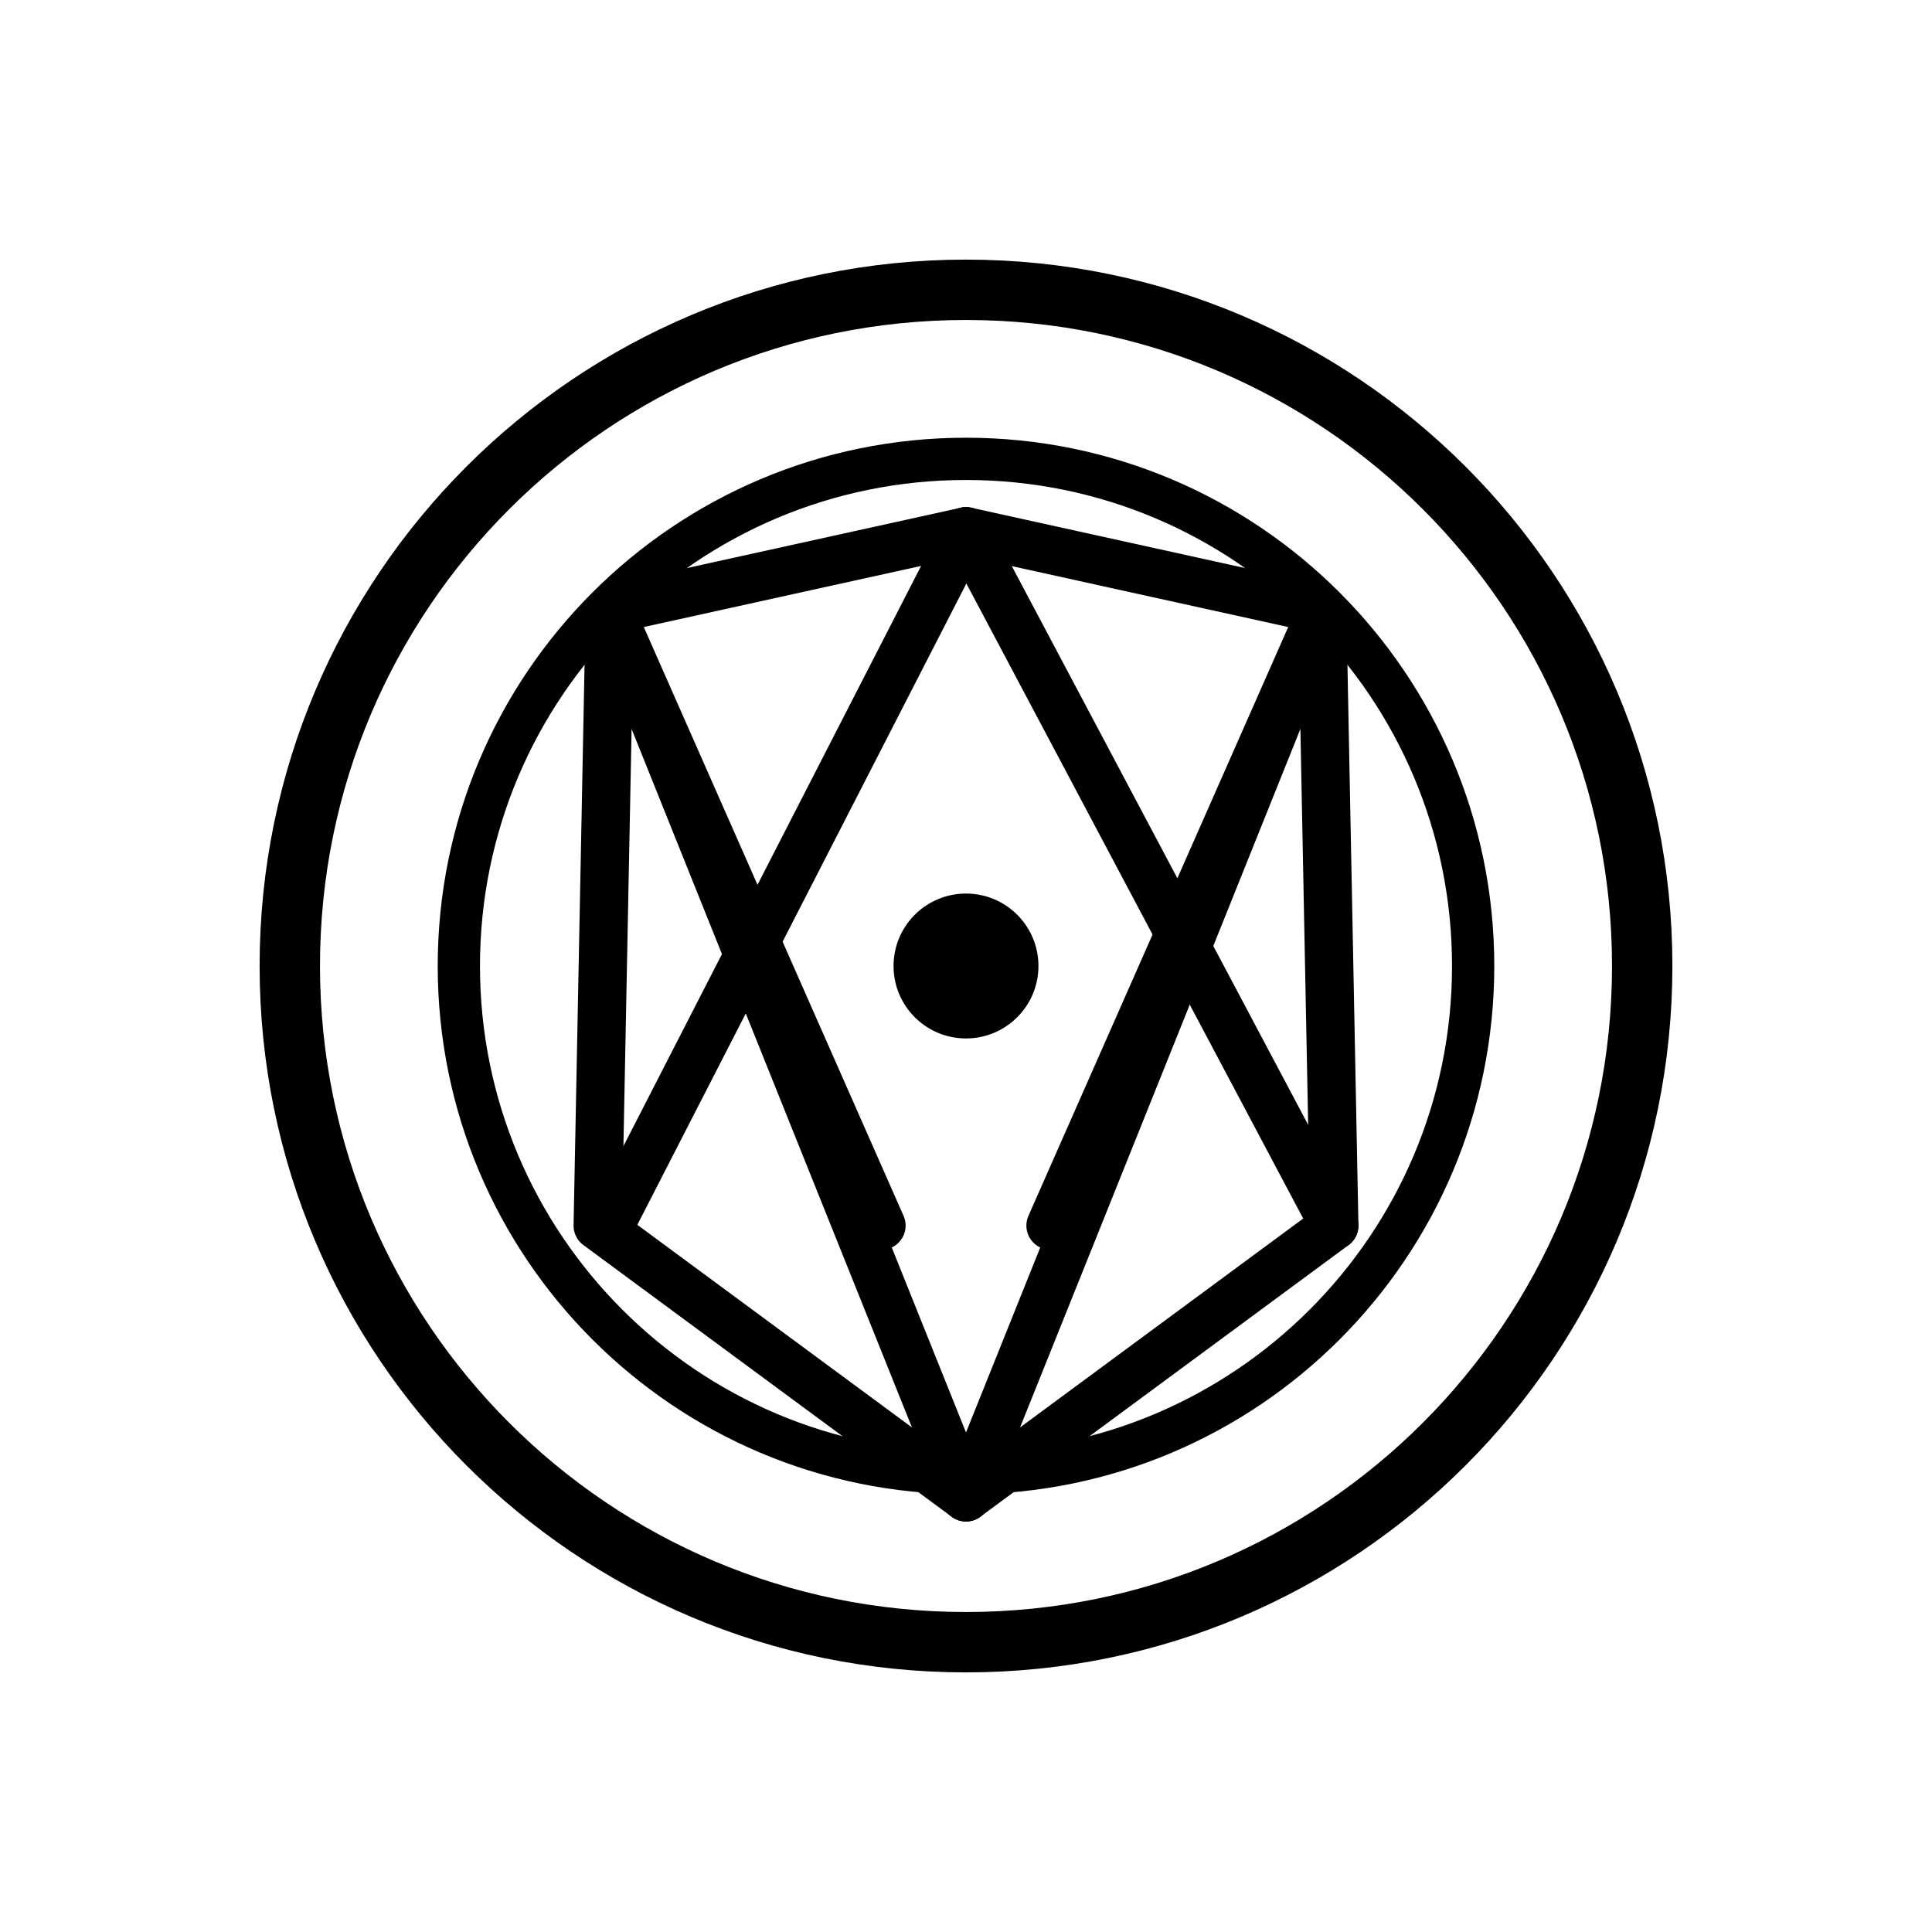
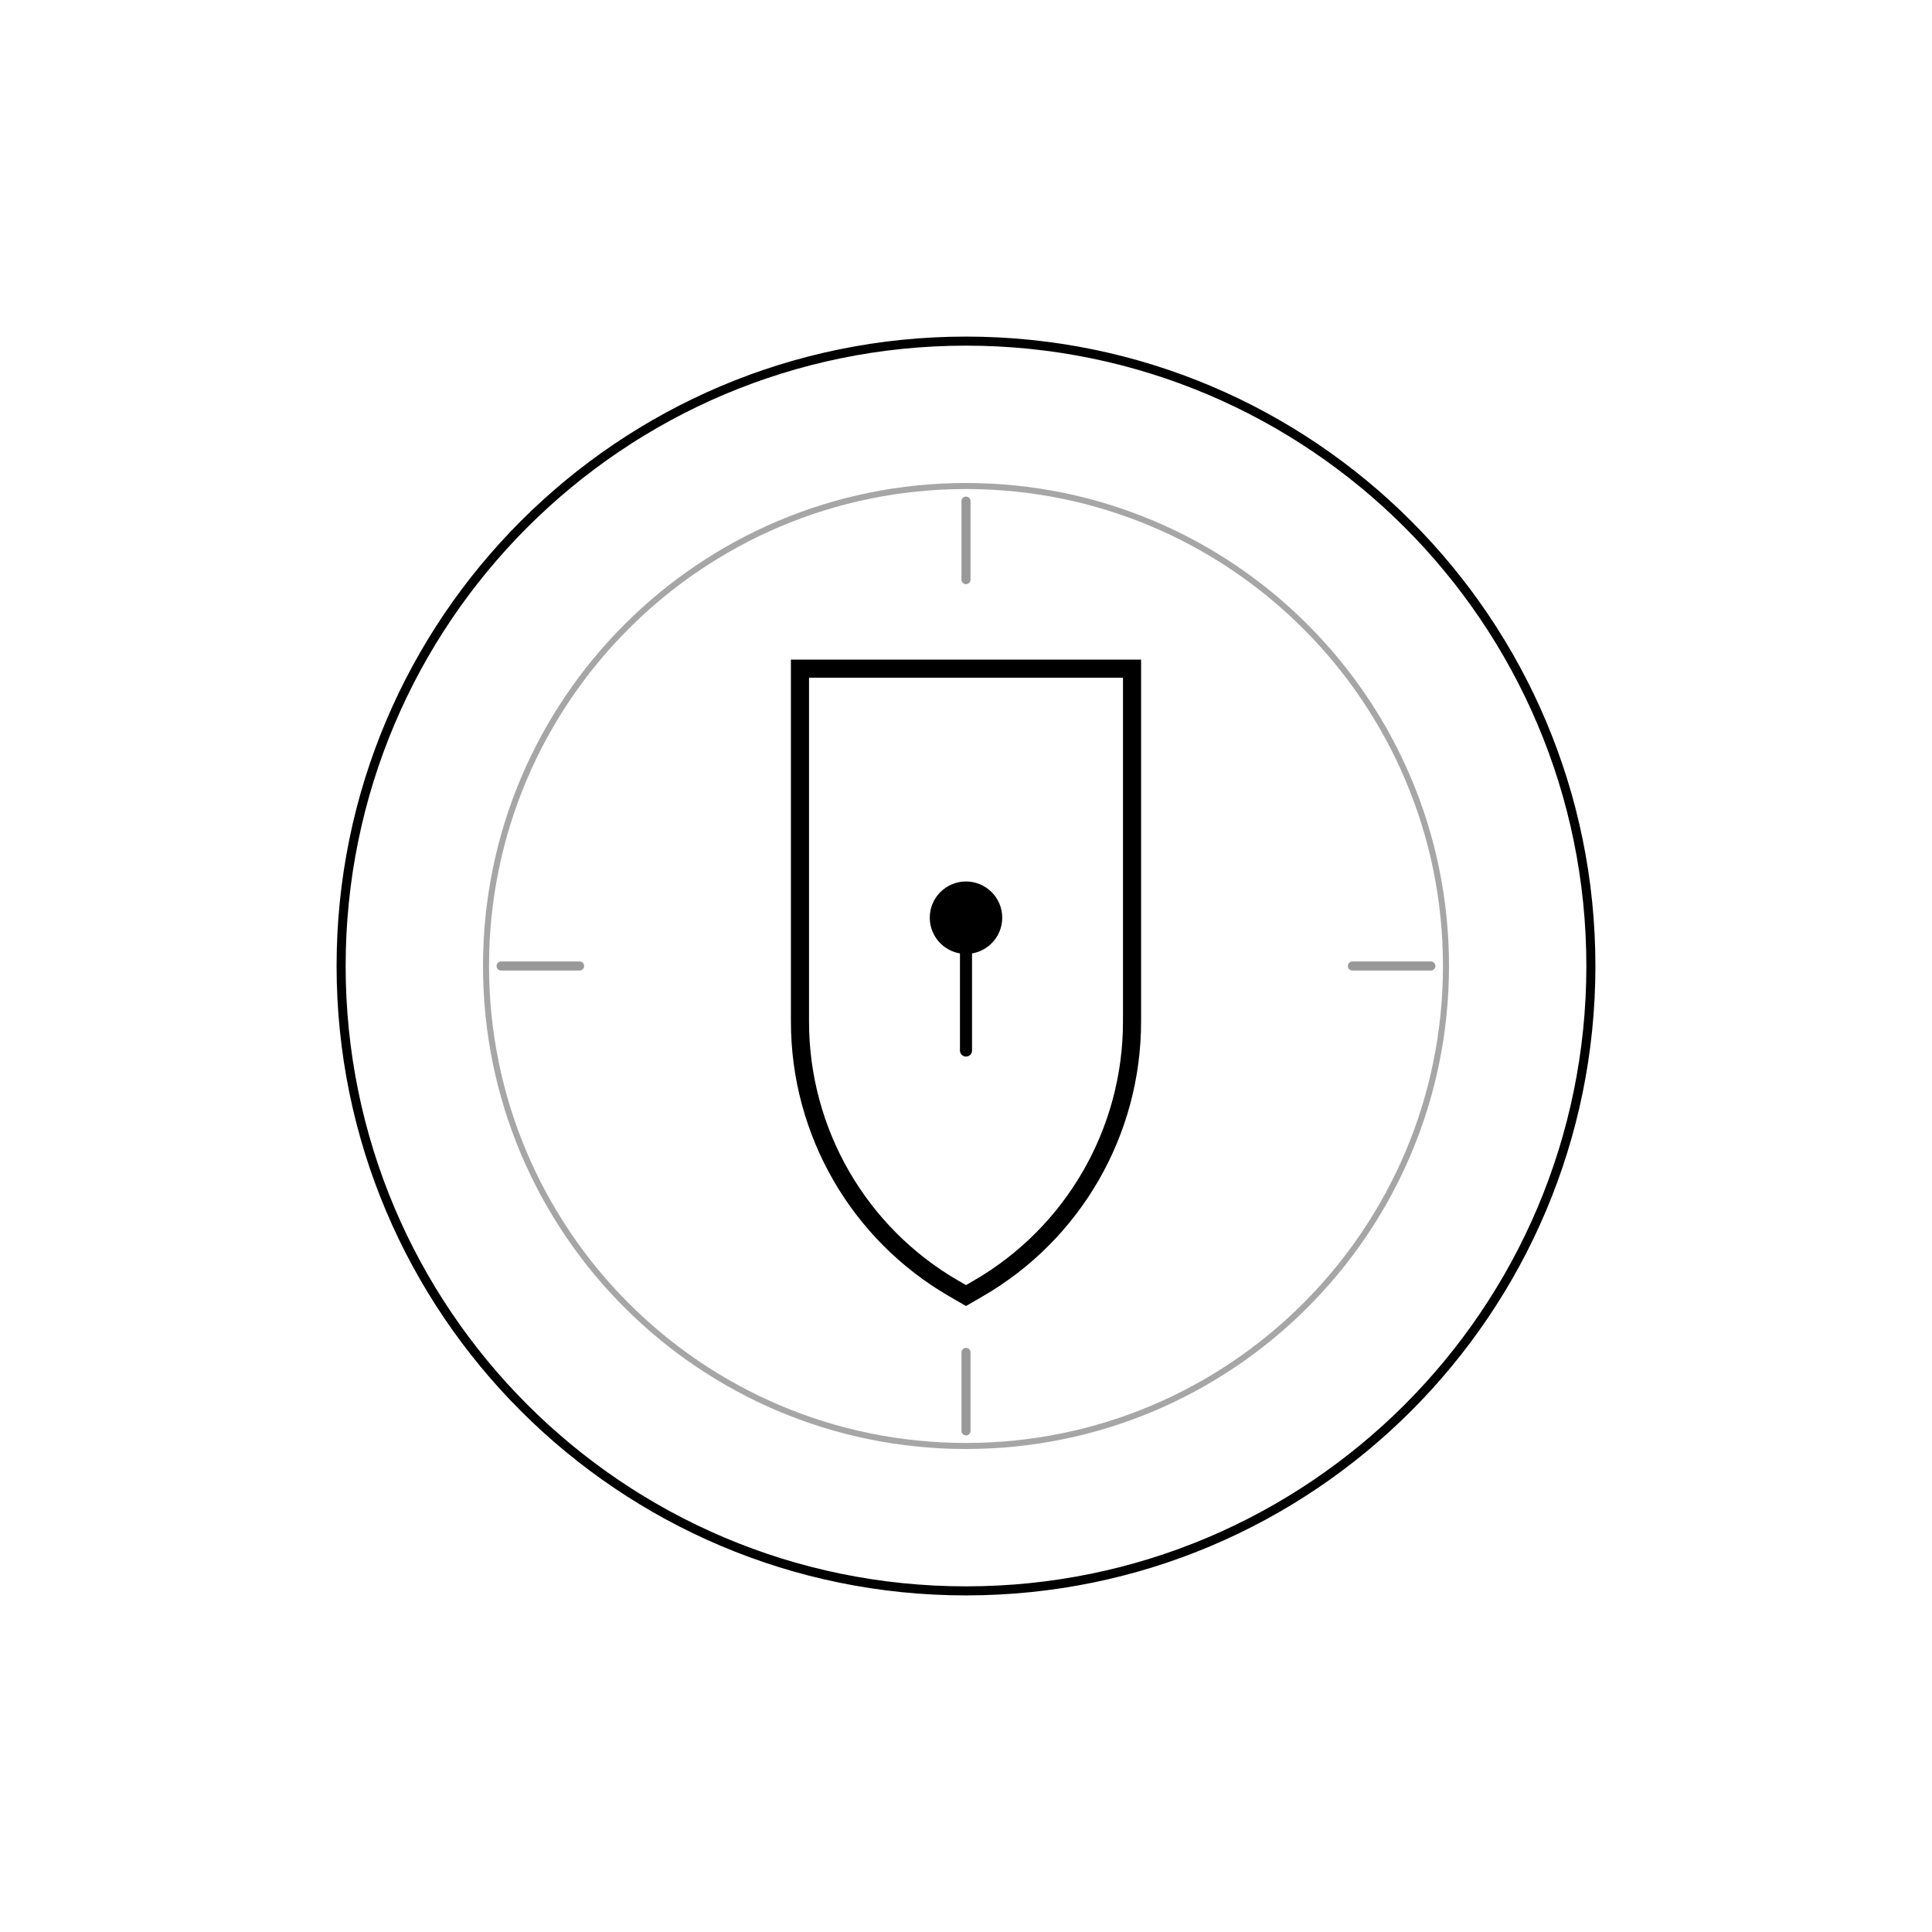
<svg xmlns="http://www.w3.org/2000/svg" width="320" height="320" viewBox="0 0 320 320" fill="none">
-   <circle cx="160" cy="160" r="112" stroke="currentColor" stroke-width="10" />
-   <circle cx="160" cy="160" r="84" stroke="currentColor" stroke-width="7" />
-   <path d="M160 88L219 101L221 203L160 248L99 203L101 101L160 88Z" stroke="currentColor" stroke-width="8" stroke-linejoin="round" />
-   <path d="M160 88L101 203" stroke="currentColor" stroke-width="8" stroke-linecap="round" />
-   <path d="M160 88L221 203" stroke="currentColor" stroke-width="8" stroke-linecap="round" />
-   <path d="M101 101L160 248" stroke="currentColor" stroke-width="8" stroke-linecap="round" />
-   <path d="M219 101L160 248" stroke="currentColor" stroke-width="8" stroke-linecap="round" />
-   <path d="M101 101L146 203" stroke="currentColor" stroke-width="8" stroke-linecap="round" />
-   <path d="M219 101L174 203" stroke="currentColor" stroke-width="8" stroke-linecap="round" />
-   <circle cx="160" cy="160" r="12" fill="currentColor" />
+   <circle cx="160" cy="160" r="103.5" stroke="currentColor" stroke-width="1.5" />
+   <circle cx="160" cy="160" r="79.5" stroke="currentColor" stroke-opacity="0.35" stroke-width="1" />
+   <path d="M132.5 110.75H187.5V169.219C187.5 187.446 177.796 204.295 162.031 213.408L160 214.583L157.969 213.408C142.204 204.295 132.5 187.446 132.5 169.219V110.75Z" stroke="currentColor" stroke-width="3" />
+   <path d="M160 153V174" stroke="currentColor" stroke-width="2" stroke-linecap="round" />
+   <circle cx="160" cy="152" r="6" fill="currentColor" />
+   <path d="M160 96V83" stroke="currentColor" stroke-opacity="0.4" stroke-width="1.5" stroke-linecap="round" />
+   <path d="M160 237V224" stroke="currentColor" stroke-opacity="0.4" stroke-width="1.5" stroke-linecap="round" />
+   <path d="M224 160L237 160" stroke="currentColor" stroke-opacity="0.4" stroke-width="1.5" stroke-linecap="round" />
+   <path d="M83 160L96 160" stroke="currentColor" stroke-opacity="0.4" stroke-width="1.5" stroke-linecap="round" />
</svg>
